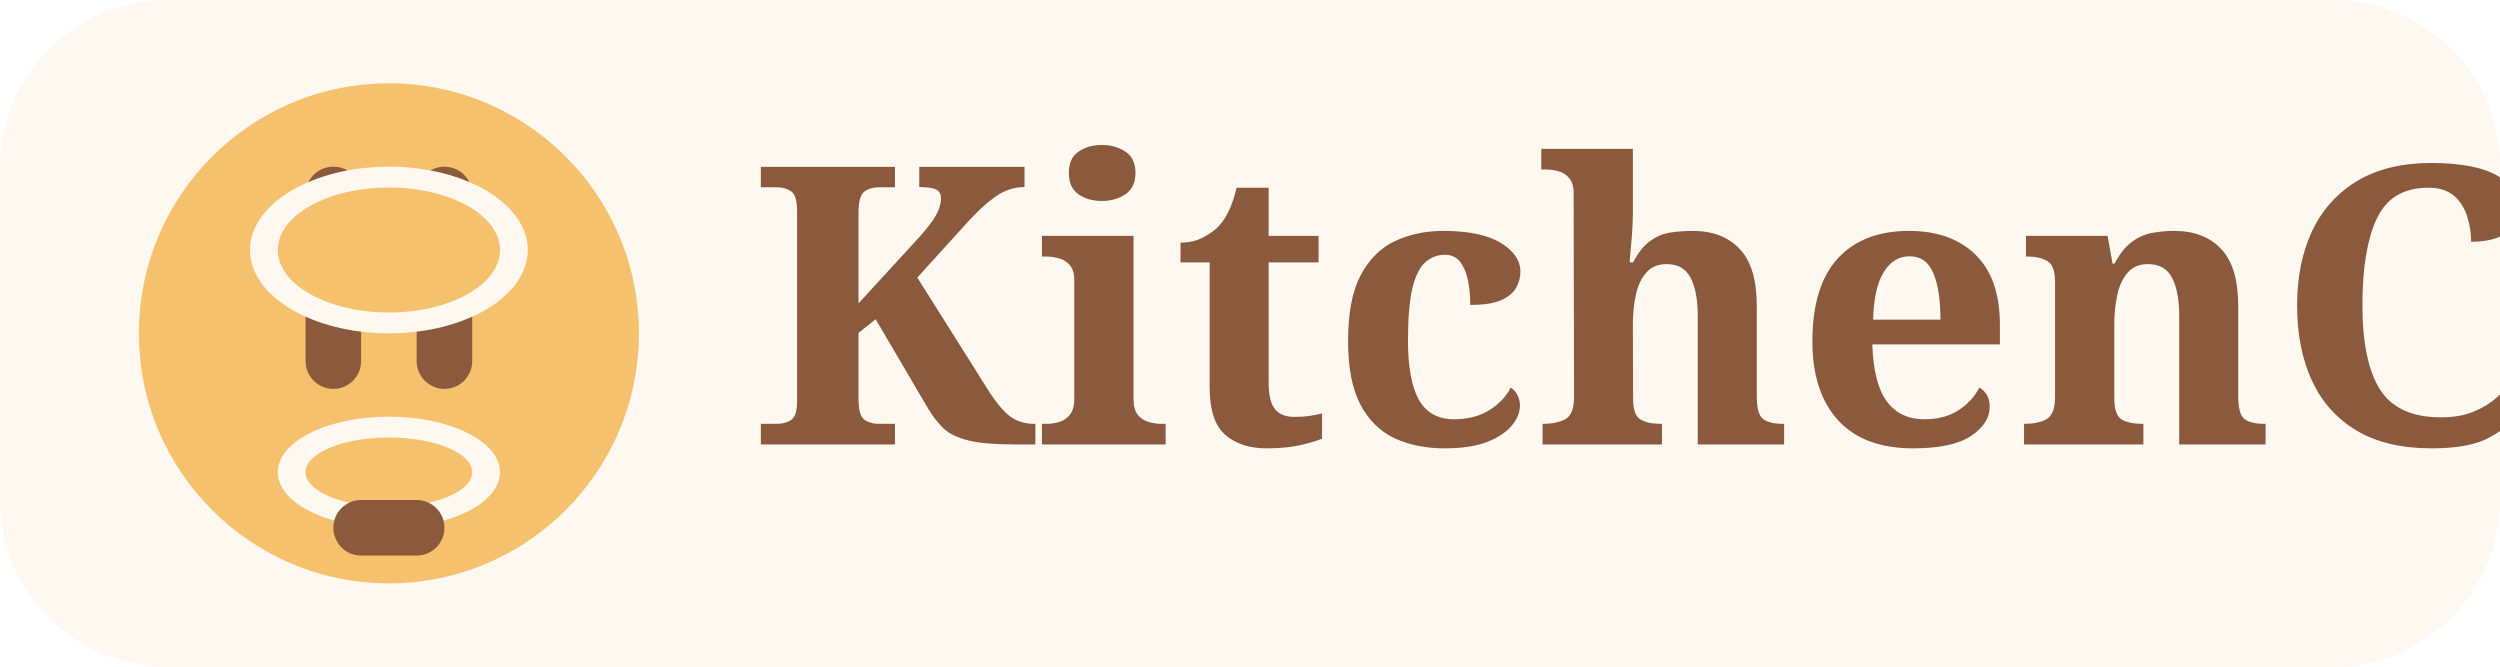
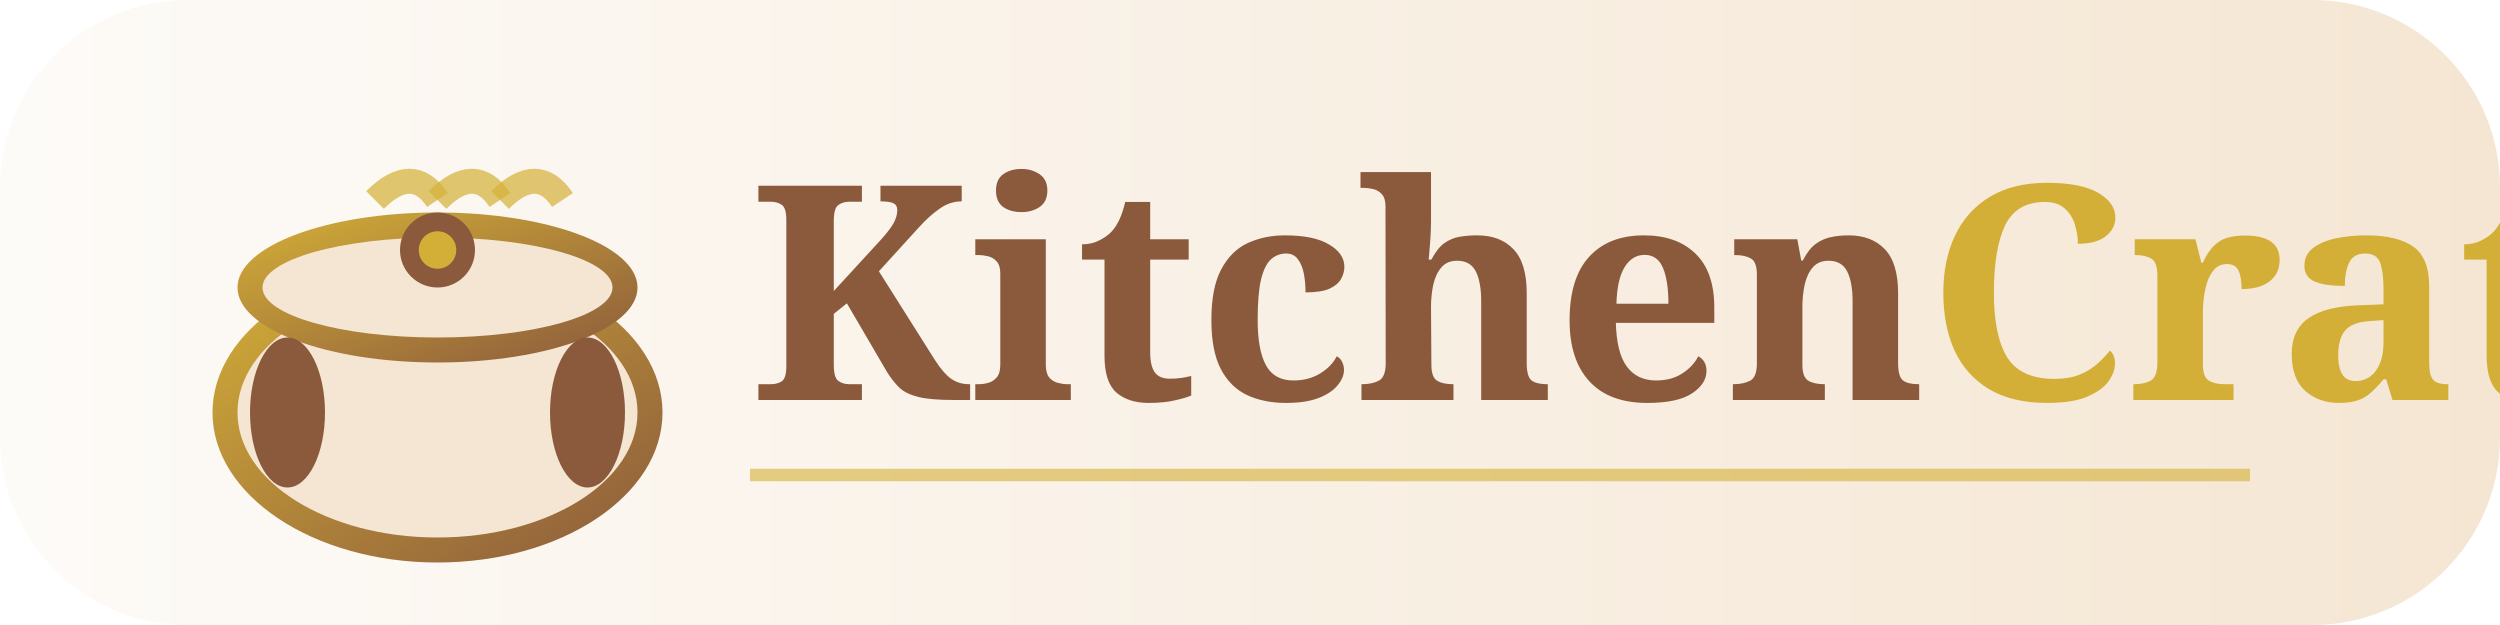
- <svg xmlns="http://www.w3.org/2000/svg" width="180" height="48" viewBox="0 0 180 48" fill="none">
-   <rect width="180" height="48" rx="12" fill="#fff8f0" />
-   <g>
-     <circle cx="28" cy="24" r="18" fill="#F5C16C" />
-     <rect x="22" y="12" width="4" height="16" rx="2" fill="#8B5A3C" />
-     <rect x="30" y="12" width="4" height="16" rx="2" fill="#8B5A3C" />
-     <ellipse cx="28" cy="34" rx="8" ry="4" fill="#fff8f0" />
-     <ellipse cx="28" cy="34" rx="6" ry="2.5" fill="#F5C16C" />
-     <ellipse cx="28" cy="18" rx="10" ry="6" fill="#fff8f0" />
-     <ellipse cx="28" cy="18" rx="8" ry="4.5" fill="#F5C16C" />
-     <rect x="24" y="36" width="8" height="4" rx="2" fill="#8B5A3C" />
+ <svg xmlns="http://www.w3.org/2000/svg" width="200" height="50" viewBox="0 0 200 50" fill="none">
+   <defs>
+     <linearGradient id="bgGradient" x1="0%" y1="0%" x2="100%" y2="0%">
+       <stop offset="0%" style="stop-color:#FDFBF8;stop-opacity:1" />
+       <stop offset="100%" style="stop-color:#F5E6D3;stop-opacity:1" />
+     </linearGradient>
+     <linearGradient id="iconGradient" x1="0%" y1="0%" x2="100%" y2="100%">
+       <stop offset="0%" style="stop-color:#D4AF37;stop-opacity:1" />
+       <stop offset="100%" style="stop-color:#8B5A3C;stop-opacity:1" />
+     </linearGradient>
+   </defs>
+   <rect width="200" height="50" rx="15" fill="url(#bgGradient)" />
+   <g transform="translate(15, 8)">
+     <ellipse cx="20" cy="25" rx="18" ry="12" fill="url(#iconGradient)" />
+     <ellipse cx="20" cy="25" rx="16" ry="10" fill="#F5E6D3" />
+     <ellipse cx="20" cy="15" rx="16" ry="6" fill="url(#iconGradient)" />
+     <ellipse cx="20" cy="15" rx="14" ry="4" fill="#F5E6D3" />
+     <circle cx="20" cy="12" r="3" fill="#8B5A3C" />
+     <circle cx="20" cy="12" r="1.5" fill="#D4AF37" />
+     <path d="M 15 8 Q 18 5 20 8" stroke="#D4AF37" stroke-width="2" fill="none" opacity="0.7" />
+     <path d="M 20 8 Q 23 5 25 8" stroke="#D4AF37" stroke-width="2" fill="none" opacity="0.7" />
+     <path d="M 25 8 Q 28 5 30 8" stroke="#D4AF37" stroke-width="2" fill="none" opacity="0.7" />
+     <ellipse cx="8" cy="25" rx="3" ry="6" fill="#8B5A3C" />
+     <ellipse cx="32" cy="25" rx="3" ry="6" fill="#8B5A3C" />
  </g>
-   <text x="54" y="32" font-family="'Playfair Display', serif" font-size="28" font-weight="bold" fill="#8B5A3C">KitchenCrae</text>
+   <text x="60" y="32" font-family="'Playfair Display', serif" font-size="24" font-weight="700" fill="#8B5A3C">
+     Kitchen<tspan fill="#D4AF37">Crate</tspan>
+   </text>
+   <line x1="60" y1="38" x2="180" y2="38" stroke="#D4AF37" stroke-width="1" opacity="0.6" />
</svg>
